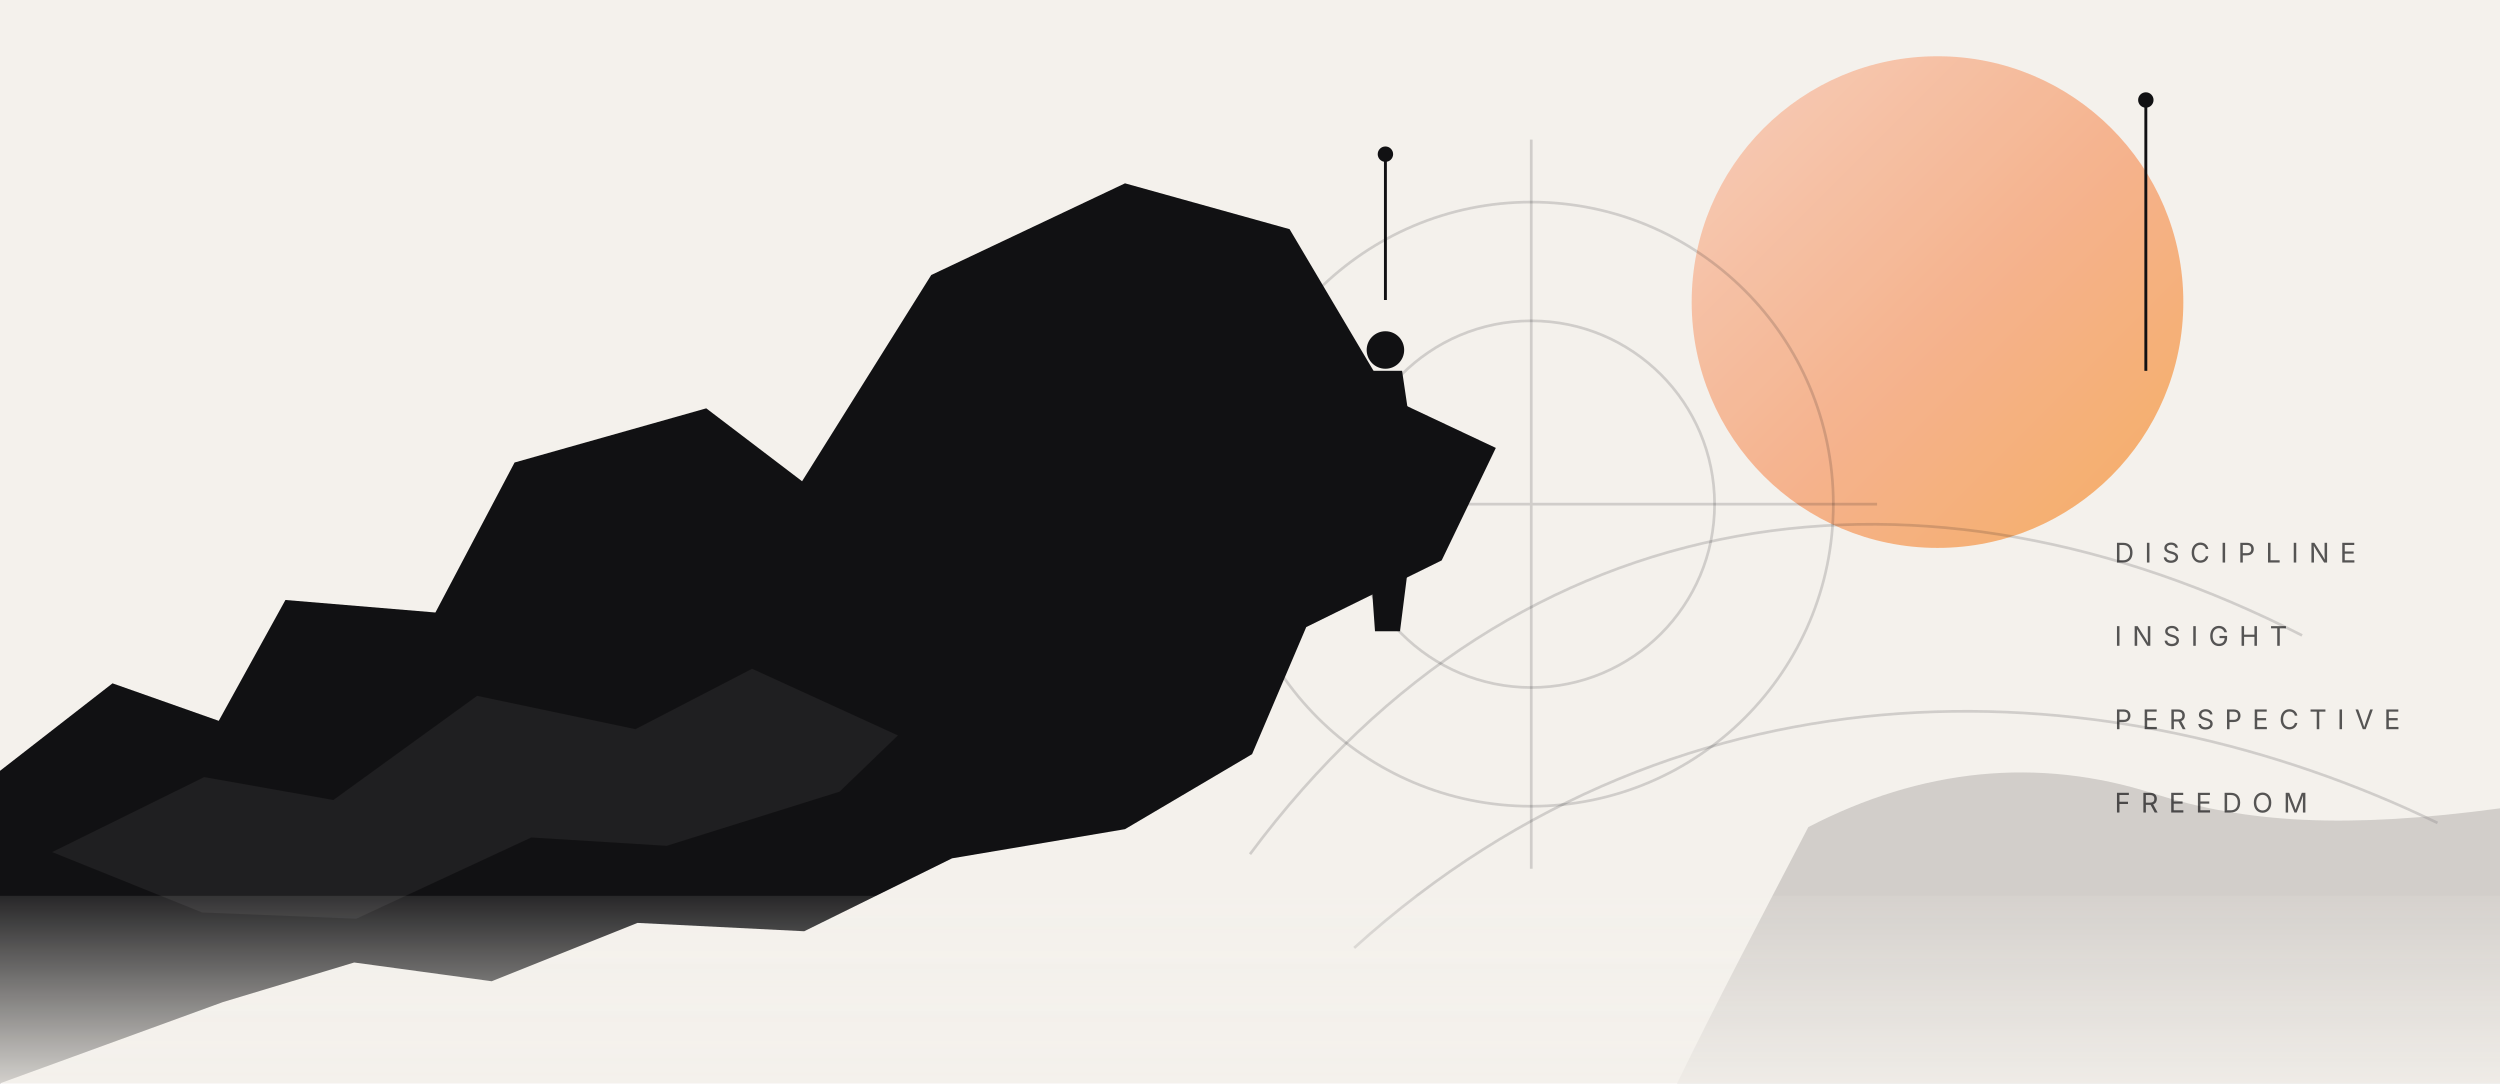
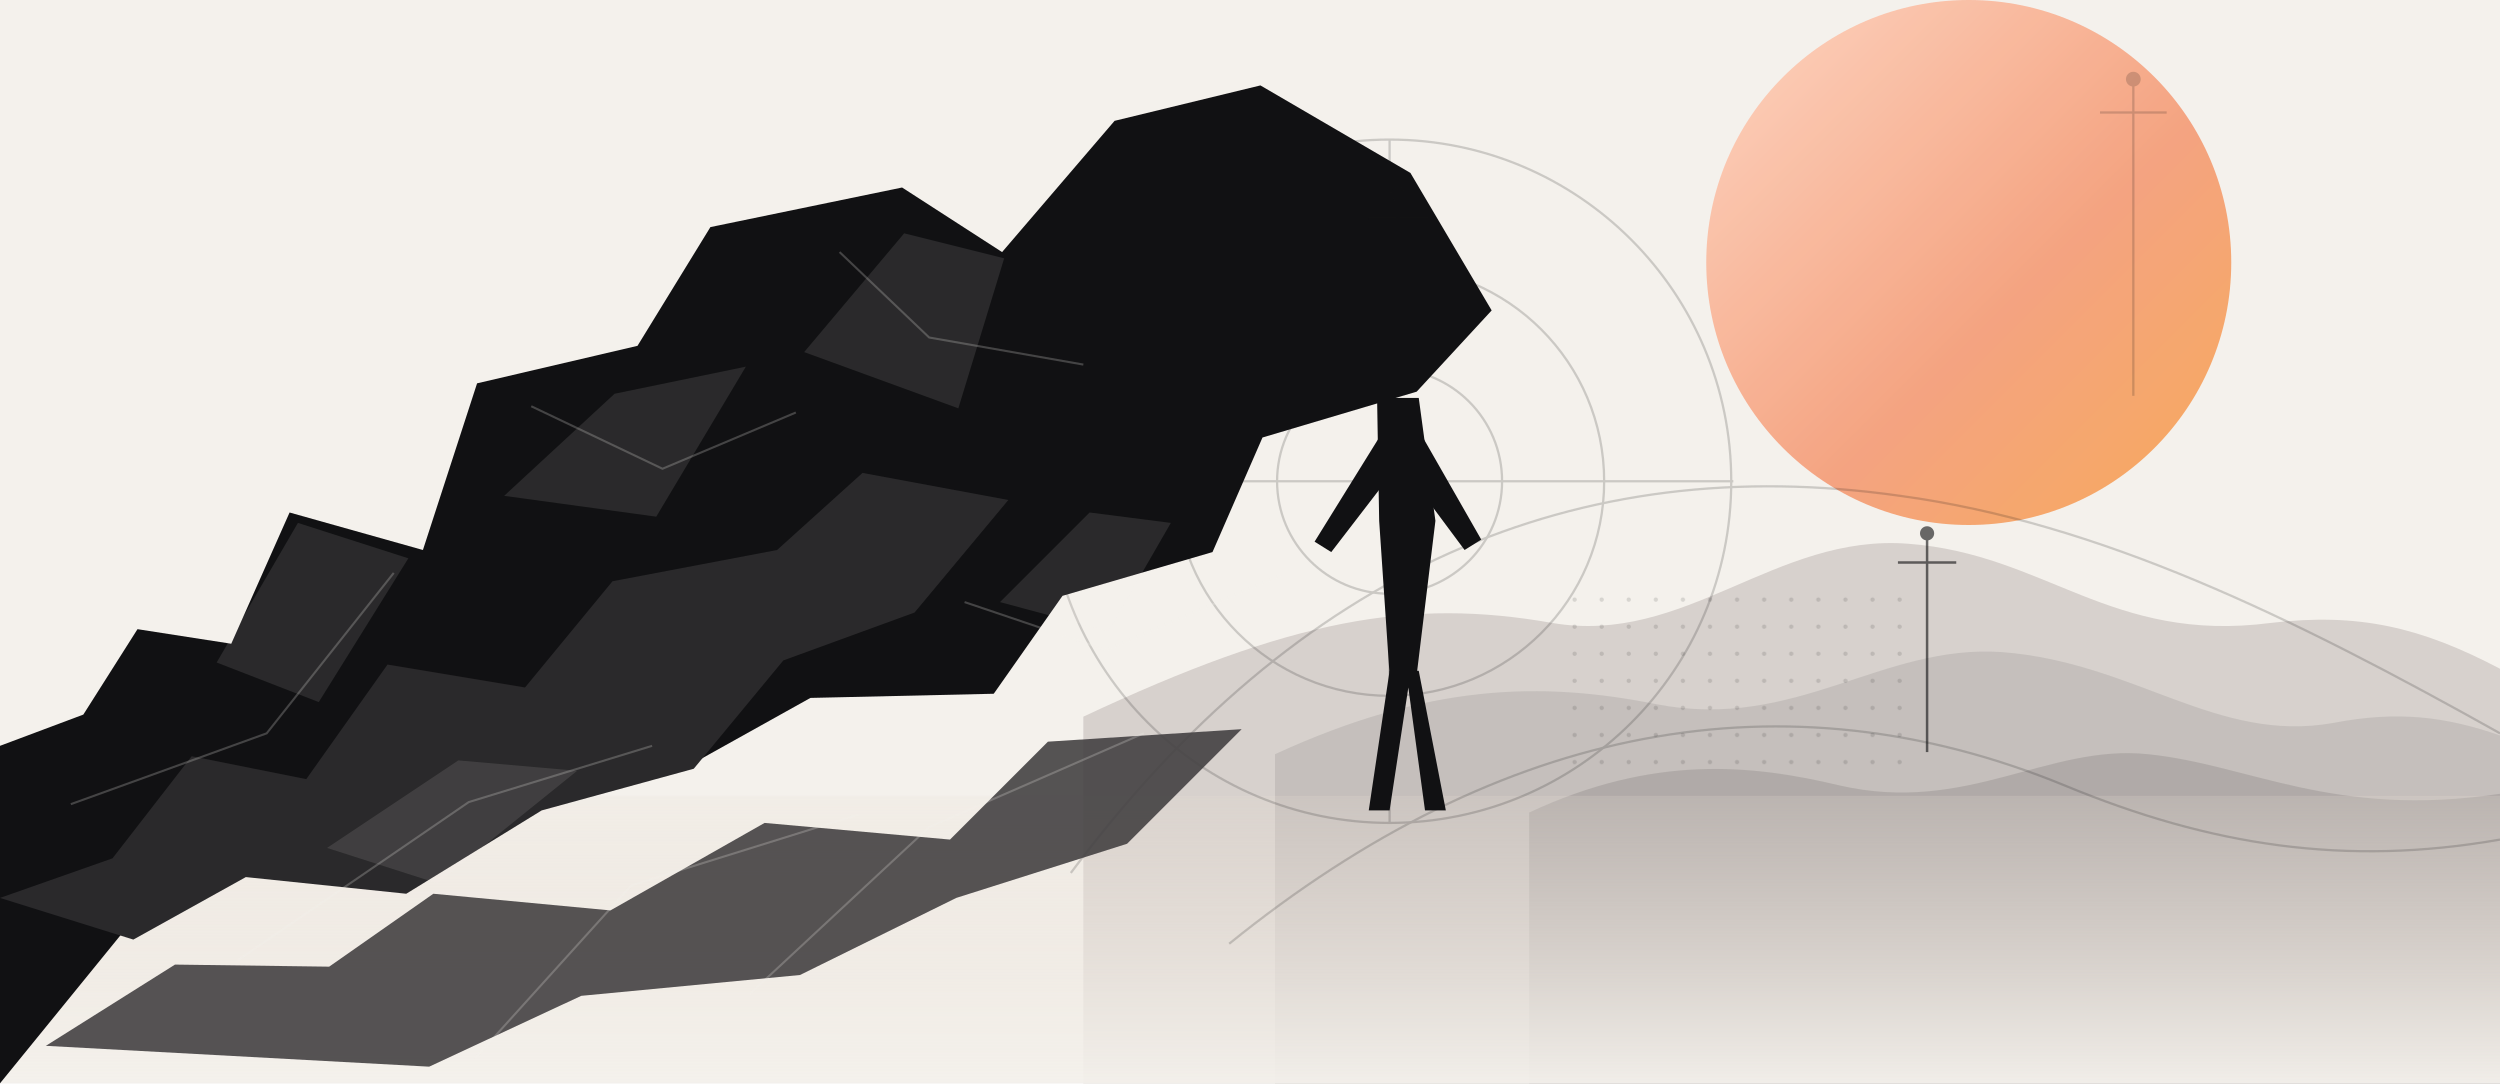
<svg xmlns="http://www.w3.org/2000/svg" viewBox="0 0 1200 520" role="img" aria-labelledby="title desc">
  <defs>
-     <linearGradient id="sun" x1="0" x2="1" y1="0" y2="1">
-       <stop offset="0" stop-color="#F7C7B2" />
-       <stop offset=".55" stop-color="#F6A67A" />
-       <stop offset="1" stop-color="#F5A24A" />
+     <linearGradient id="sun" x1="0" y1="0" x2="1" y2="1">
+       <stop offset="0" stop-color="#FFD2BE" />
+       <stop offset=".58" stop-color="#F49A75" />
+       <stop offset="1" stop-color="#F7A24A" />
    </linearGradient>
-     <linearGradient id="mist" x1="0" x2="0" y1="0" y2="1">
-       <stop offset="0" stop-color="#F4F1EC" stop-opacity=".1" />
-       <stop offset="1" stop-color="#F4F1EC" stop-opacity=".85" />
+     <linearGradient id="haze" x1="0" y1="0" x2="0" y2="1">
+       <stop offset="0" stop-color="#E8DED4" stop-opacity=".2" />
+       <stop offset="1" stop-color="#F4F1EC" stop-opacity=".95" />
    </linearGradient>
+     <pattern id="dots" width="13" height="13" patternUnits="userSpaceOnUse">
+       <circle cx="1.8" cy="1.8" r="1.05" fill="#111113" opacity=".17" />
+     </pattern>
  </defs>
  <rect width="1200" height="520" fill="#F4F1EC" />
-   <circle cx="930" cy="145" r="118" fill="url(#sun)" opacity=".84" />
-   <g fill="none" stroke="#111113" stroke-opacity=".16" stroke-width="1.3">
-     <circle cx="735" cy="242" r="88" />
-     <circle cx="735" cy="242" r="145" />
-     <path d="M600 410C730 235 925 213 1105 305" />
-     <path d="M650 455C810 310 1015 320 1170 395" />
-     <path d="M735 67v350M571 242h330" />
+   <circle cx="945" cy="126" r="126" fill="url(#sun)" opacity=".9" />
+   <path d="M520 344C620 297 677 287 745 299c64 11 107-43 171-38 66 5 97 48 174 38 42-5 72 2 110 22v199H520z" fill="#D7D1CD" />
+   <path d="M612 362c74-34 128-35 183-24 67 13 108-29 166-25 64 5 103 44 159 34 31-6 54-3 80 6v167H612z" fill="#BEB9B6" opacity=".72" />
+   <path d="M734 390c60-28 107-23 149-13 61 14 100-20 148-15 49 5 89 31 169 19v139H734z" fill="#8F8A88" opacity=".38" />
+   <rect y="382" width="1200" height="138" fill="url(#haze)" />
+   <g fill="none" stroke="#111113" stroke-width="1.1" opacity=".18">
+     <circle cx="667" cy="231" r="54" />
+     <circle cx="667" cy="231" r="103" />
+     <circle cx="667" cy="231" r="164" />
+     <path d="M503 231h329M667 67v328" />
+     <path d="M514 419c109-146 243-203 398-181 96 13 188 58 288 114" />
+     <path d="M590 453c131-106 267-131 401-76 70 29 135 39 209 26" />
+     <path d="M1024 38v152M1008 54h32" />
+     <circle cx="1024" cy="38" r="3" fill="#111113" />
+   </g>
+   <rect x="748" y="284" width="172" height="92" fill="url(#dots)" opacity=".75" />
+   <path d="M0 520V358l40-15 26-41 45 7 28-63 64 18 26-80 77-18 35-57 92-19 48 31 54-63 70-17 72 42 39 66-36 39-74 22-24 55-72 21-33 47-88 2-61 34-78-7-64 29-62-2-41 29z" fill="#111113" />
+   <path d="M0 431l54-19 38-49 55 11 39-55 66 11 42-51 79-15 41-37 70 13-45 54-63 23-43 52-73 20-65 40-77-8-54 30z" fill="#2A292B" />
+   <path d="M22 502l62-39 74 1 50-35 85 8 74-42 89 8 47-47 93-6-55 55-82 26-75 37-105 10-73 34z" fill="#444143" opacity=".9" />
+   <g fill="#F4F1EC" opacity=".11">
+     <path d="M104 318l39-67 53 17-43 69z" />
+     <path d="M242 238l53-49 63-13-43 72z" />
+     <path d="M386 169l48-57 48 12-22 72z" />
+     <path d="M480 289l43-43 39 5-30 52z" />
+     <path d="M157 407l63-42 57 5-67 54z" />
+   </g>
+   <g fill="none" stroke="#F4F1EC" stroke-width="1" opacity=".23">
+     <path d="M34 386l94-34 61-77M114 461l111-76 88-27M228 508l75-83 109-34M360 477l86-80 103-45" />
+     <path d="M255 195l63 30 64-27M403 121l43 41 74 13M463 289l68 23 84-36" />
  </g>
  <g fill="#111113">
-     <path d="M0 520V370l54-42 51 18 32-58 72 6 38-72 92-26 46 35 62-99 93-44 79 22 48 81 51 24-26 54-65 32-26 61-61 36-83 14-71 35-80-4-70 28-66-9-63 19z" />
-     <path d="M25 409l73-36 62 11 69-50 76 16 56-29 70 32-28 27-83 26-65-4-84 39-74-3z" fill="#2A292B" opacity=".55" />
-     <path d="M868 397c54-28 110-34 166-16 44 14 92 17 166 7v132H805c18-37 39-77 63-123z" fill="#8F8B89" opacity=".34" />
+     <circle cx="671" cy="180" r="9" />
+     <path d="M661 191h20l8 59-9 74h-13l-5-74z" />
+     <path d="M662 210l-31 50 8 5 30-39zM683 210l28 49-8 5-29-39z" />
+     <path d="M667 322l-10 67h10l9-59 8 59h10l-13-67z" />
  </g>
-   <g fill="#111113">
-     <circle cx="665" cy="168" r="9" />
-     <path d="M657 178h16l8 54-9 71h-12l-5-70z" />
-     <path d="M655 202l-30 45 7 6 31-37zM676 199l24 50-7 4-27-42z" />
+   <g fill="none" stroke="#111113" stroke-width="1.2" opacity=".62">
+     <path d="M671 93v64M657 105h28" />
+     <circle cx="671" cy="93" r="2.8" fill="#111113" />
+     <path d="M925 256v105M911 270h28" />
+     <circle cx="925" cy="256" r="2.8" fill="#111113" />
  </g>
-   <g fill="none" stroke="#111113" stroke-width="1.4">
-     <path d="M665 74v70" />
-     <circle cx="665" cy="74" r="3" fill="#111113" />
-     <path d="M1030 48v130" />
-     <circle cx="1030" cy="48" r="3" fill="#111113" />
-   </g>
-   <g font-family="Inter, Helvetica Neue, Arial, sans-serif" font-size="13" letter-spacing="5" fill="#111113" opacity=".7">
-     <text x="1015" y="270">DISCIPLINE</text>
-     <text x="1015" y="310">INSIGHT</text>
-     <text x="1015" y="350">PERSPECTIVE</text>
-     <text x="1015" y="390">FREEDOM</text>
-   </g>
-   <rect y="430" width="1200" height="90" fill="url(#mist)" />
</svg>
